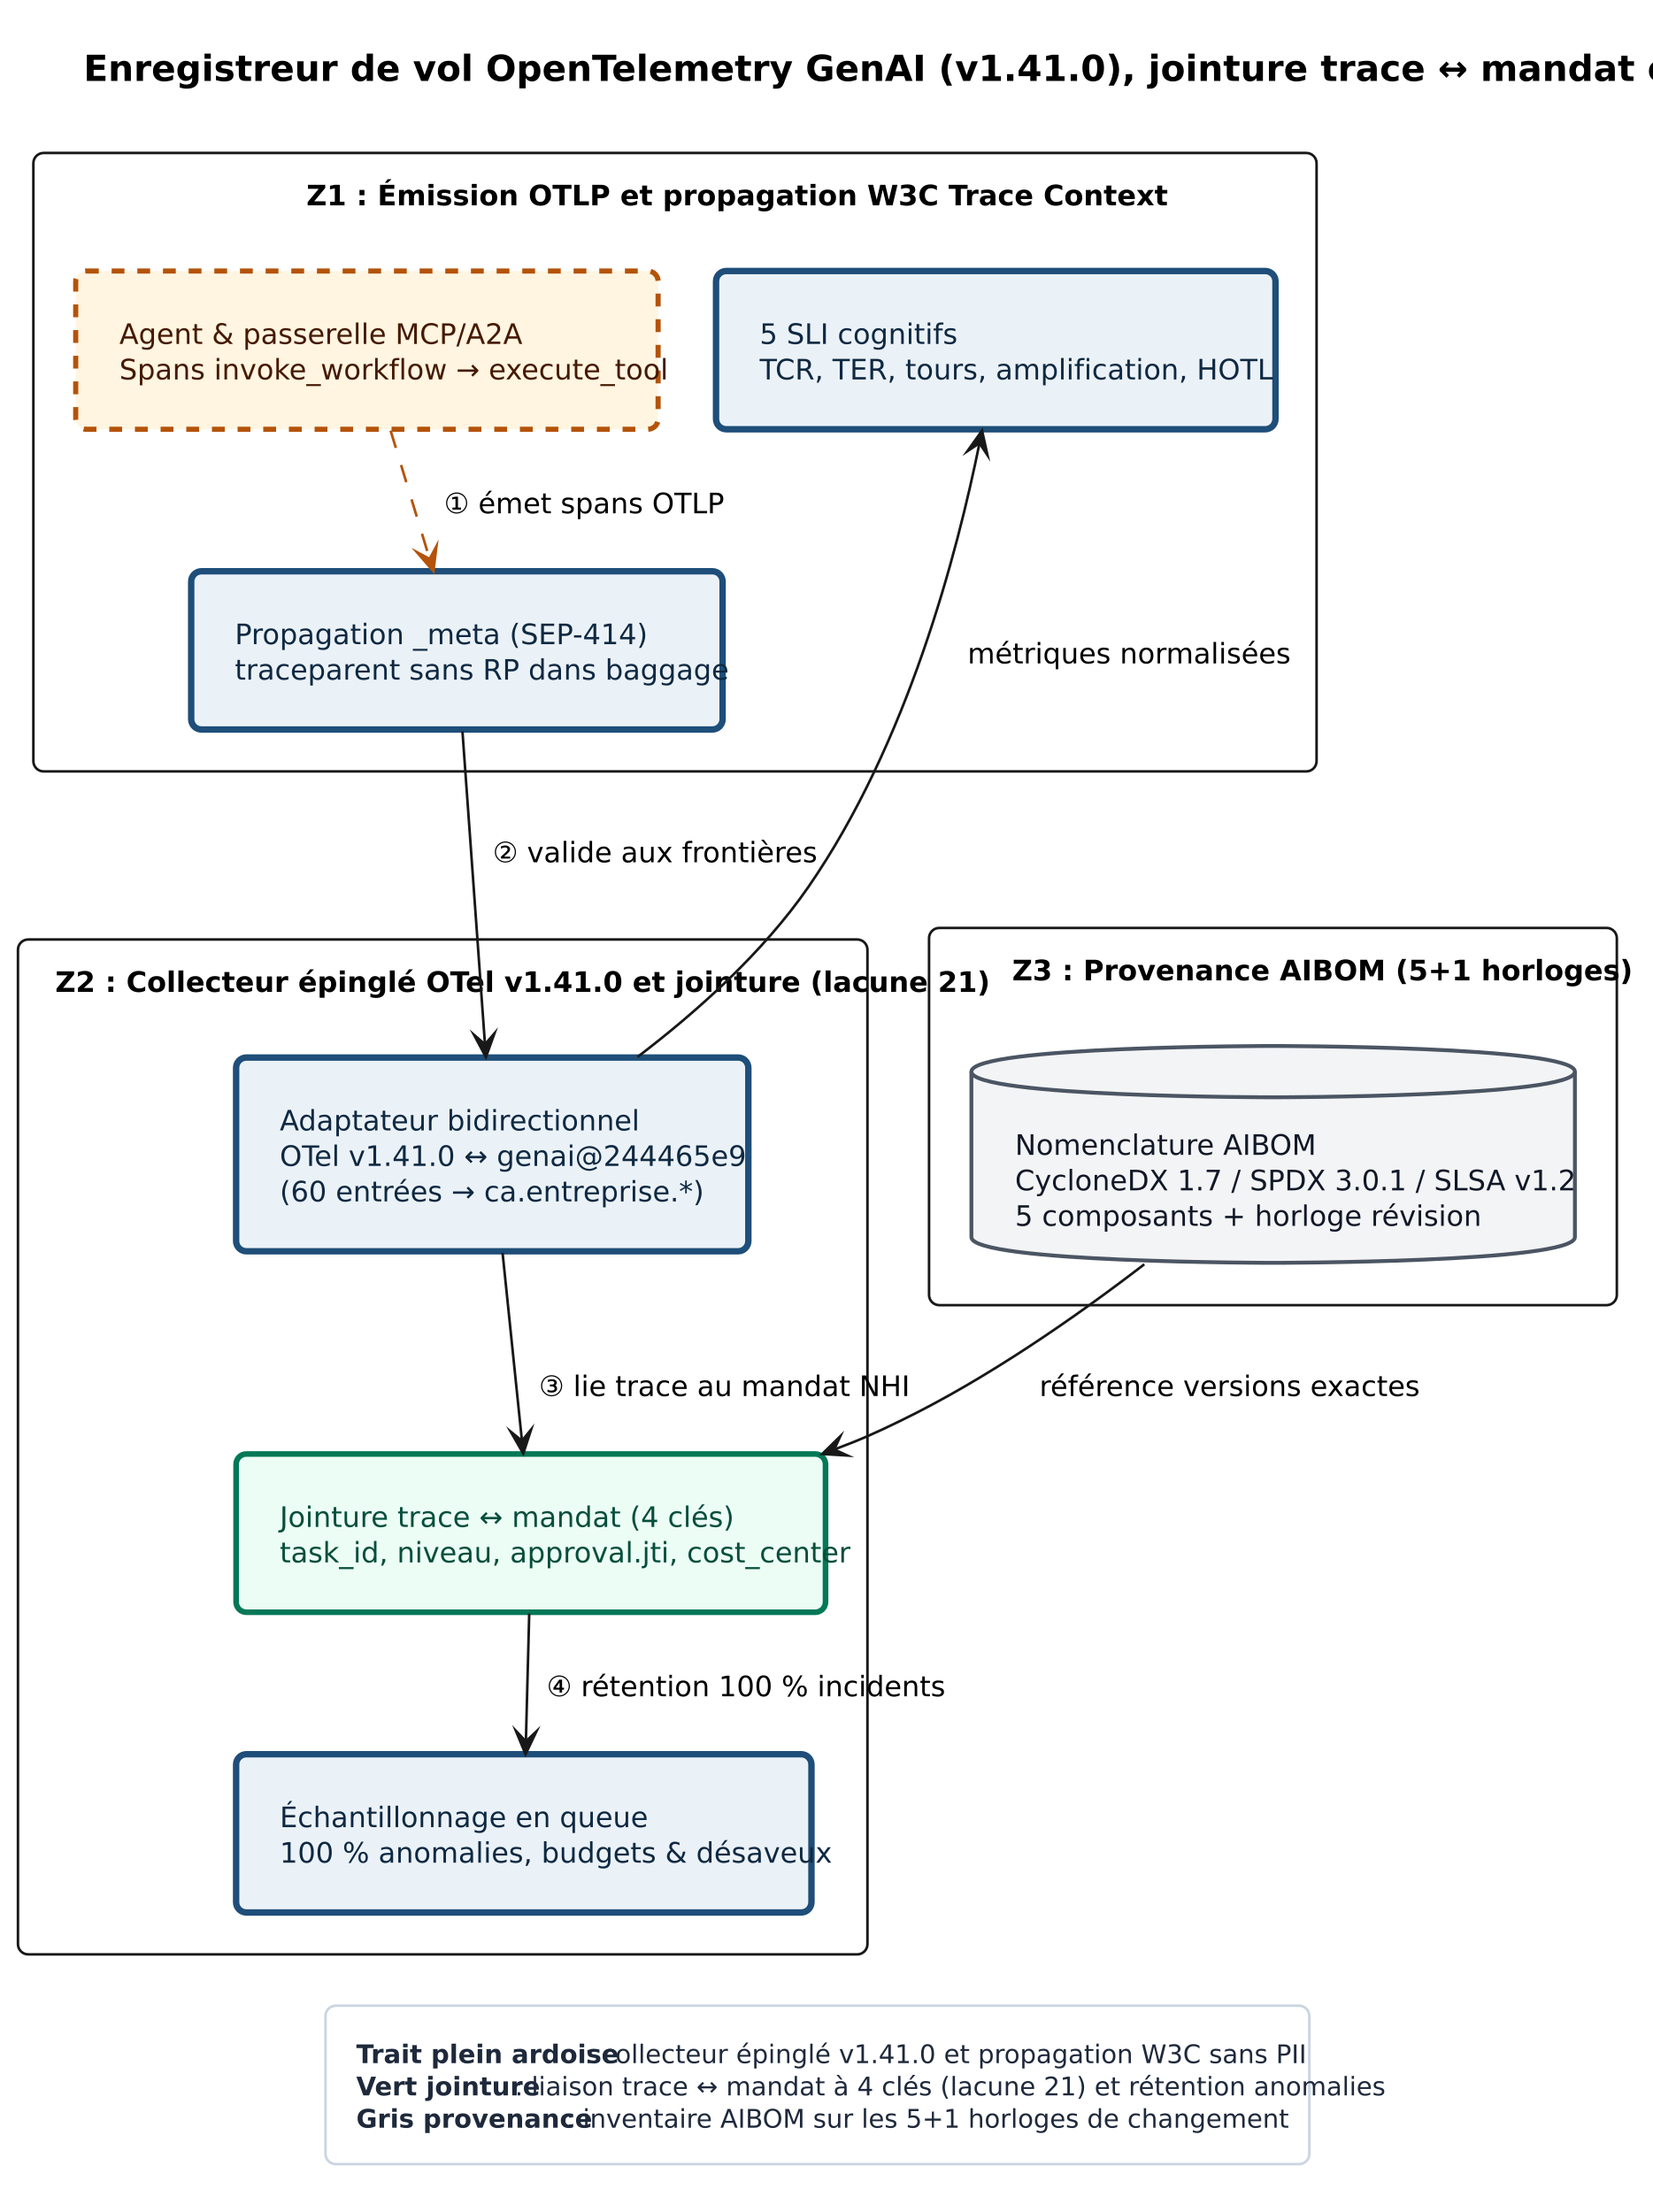
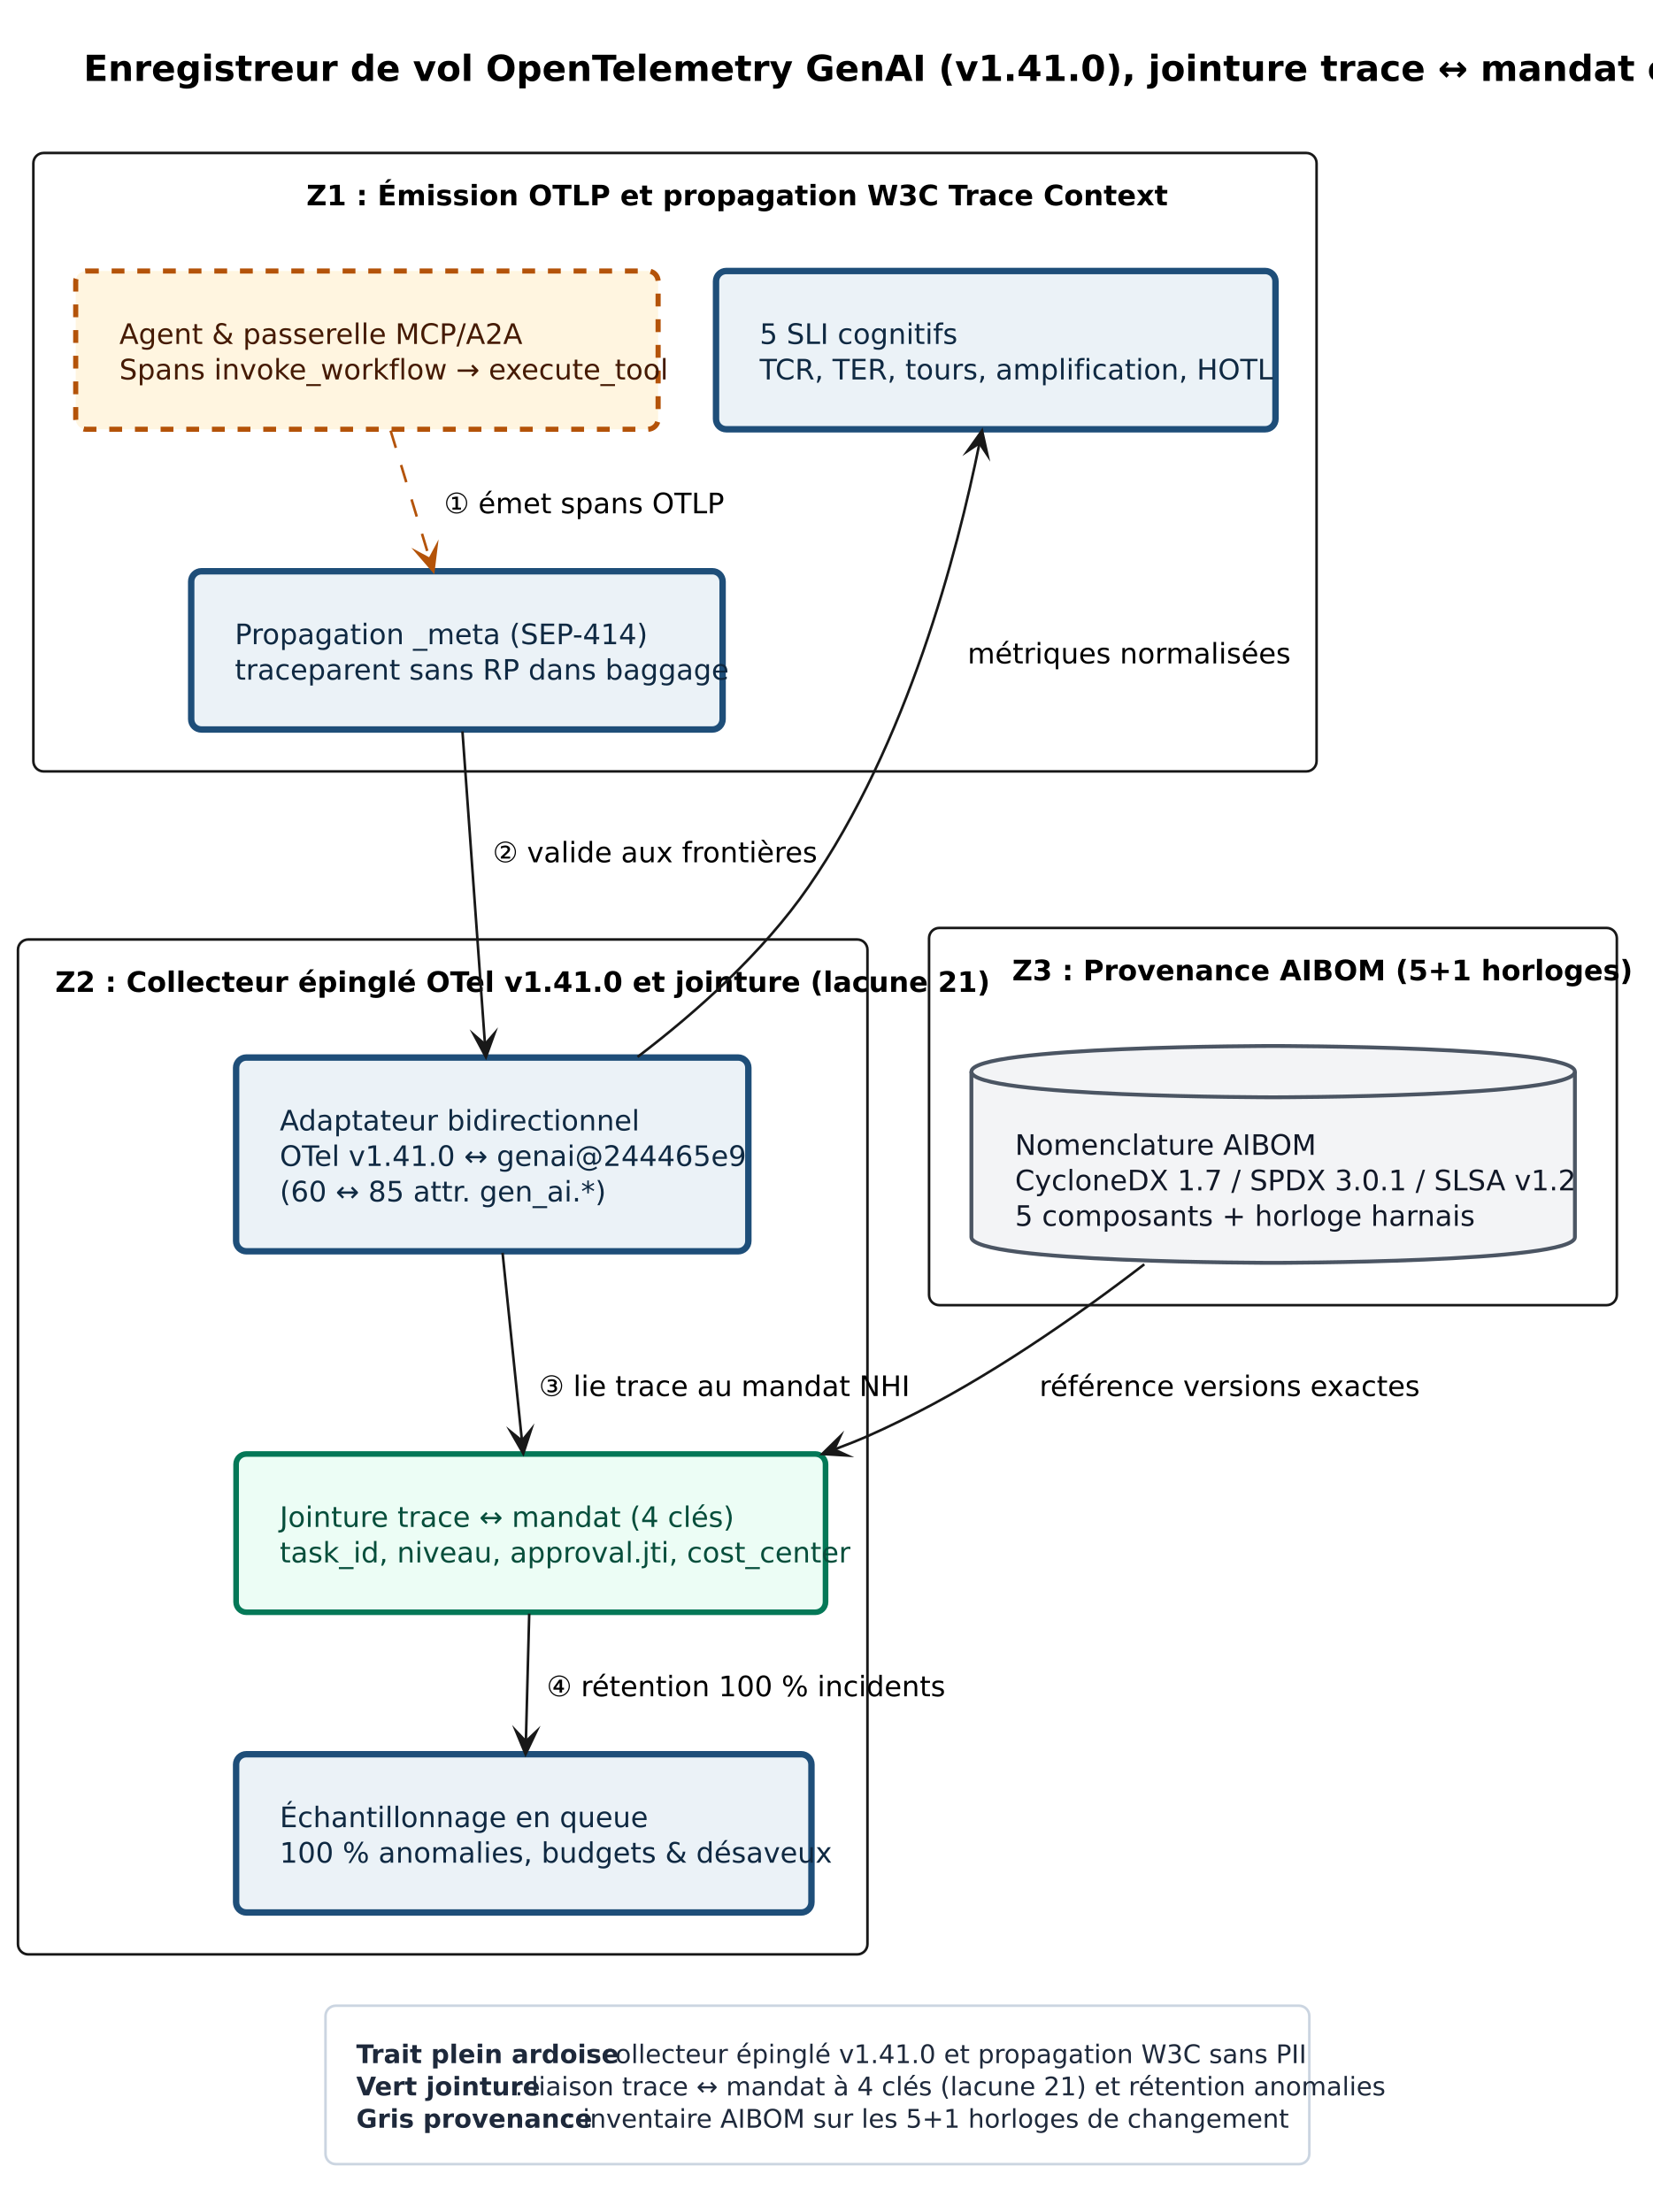
<svg xmlns="http://www.w3.org/2000/svg" version="1.1" data-diagram-type="DESCRIPTION" style="width:644px;height:862px;background:#FFFFFF;" width="644px" height="862px" viewBox="0 0 644 862" zoomAndPan="magnify" preserveAspectRatio="none" contentStyleType="text/css">
  <defs />
  <g font-family="sans-serif" lengthAdjust="spacing">
    <g class="title" data-source-line="60">
      <text x="32.563" y="31.533" fill="#000" font-size="14" textLength="571.874" font-weight="700" font-family="'DejaVu Sans'">Enregistreur de vol OpenTelemetry GenAI (v1.41.0), jointure trace ↔ mandat et AIBOM</text>
    </g>
    <g class="cluster" data-qualified-name="Z1 . .mission OTLP et propagation W3C Trace Context" id="ent0001" data-source-line="61">
      <rect x="13" y="59.609" width="500" height="241" fill="none" style="stroke:#181818;stroke-width:1;" rx="4" ry="4" />
      <text x="119.372" y="80.028" fill="#000" font-size="11" textLength="287.257" font-weight="700" font-family="'DejaVu Sans'">Z1 : Émission OTLP et propagation W3C Trace Context</text>
    </g>
    <g class="cluster" data-qualified-name="Z2 . Collecteur .pingl. OTel v1.41.0 et jointure .lacune 21." id="ent0005" data-source-line="66">
      <rect x="7" y="366.109" width="331" height="395.5" fill="none" style="stroke:#181818;stroke-width:1;" rx="4" ry="4" />
      <text x="21.513" y="386.528" fill="#000" font-size="11" textLength="301.974" font-weight="700" font-family="'DejaVu Sans'">Z2 : Collecteur épinglé OTel v1.41.0 et jointure (lacune 21)</text>
    </g>
    <g class="cluster" data-qualified-name="Z3 . Provenance AIBOM .5.1 horloges." id="ent0009" data-source-line="71">
      <rect x="362" y="361.609" width="268" height="147" fill="none" style="stroke:#181818;stroke-width:1;" rx="4" ry="4" />
      <text x="394.379" y="382.028" fill="#000" font-size="11" textLength="203.242" font-weight="700" font-family="'DejaVu Sans'">Z3 : Provenance AIBOM (5+1 horloges)</text>
    </g>
    <g class="entity" data-qualified-name="Z1 . .mission OTLP et propagation W3C Trace Context.AGT" id="ent0002" data-source-line="62">
      <rect x="29.5" y="105.609" width="226.93" height="61.672" fill="#FFF5E0" style="stroke:#B45309;stroke-width:2;stroke-dasharray:5,5;" rx="4" ry="4" />
      <text x="46.5" y="134.028" fill="#451A03" font-size="11" textLength="143.682" font-family="'DejaVu Sans'">Agent &amp; passerelle MCP/A2A</text>
      <text x="46.5" y="147.864" fill="#451A03" font-size="11" textLength="192.93" font-family="'DejaVu Sans'">Spans invoke_workflow → execute_tool</text>
    </g>
    <g class="entity" data-qualified-name="Z1 . .mission OTLP et propagation W3C Trace Context.META" id="ent0003" data-source-line="63">
      <rect x="74.5" y="222.609" width="207.062" height="61.672" fill="#EBF2F7" style="stroke:#1E4E79;stroke-width:2.5;" rx="4" ry="4" />
      <text x="91.5" y="251.028" fill="#0F2942" font-size="11" textLength="147.361" font-family="'DejaVu Sans'">Propagation _meta (SEP-414)</text>
      <text x="91.5" y="264.864" fill="#0F2942" font-size="11" textLength="173.062" font-family="'DejaVu Sans'">traceparent sans RP dans baggage</text>
    </g>
    <g class="entity" data-qualified-name="Z1 . .mission OTLP et propagation W3C Trace Context.SLI" id="ent0004" data-source-line="64">
      <rect x="279" y="105.609" width="217.987" height="61.672" fill="#EBF2F7" style="stroke:#1E4E79;stroke-width:2.5;" rx="4" ry="4" />
      <text x="296" y="134.028" fill="#0F2942" font-size="11" textLength="69.094" font-family="'DejaVu Sans'">5 SLI cognitifs</text>
      <text x="296" y="147.864" fill="#0F2942" font-size="11" textLength="183.987" font-family="'DejaVu Sans'">TCR, TER, tours, amplification, HOTL</text>
    </g>
    <g class="entity" data-qualified-name="Z2 . Collecteur .pingl. OTel v1.41.0 et jointure .lacune 21..COL" id="ent0006" data-source-line="67">
      <rect x="92" y="412.109" width="199.591" height="75.508" fill="#EBF2F7" style="stroke:#1E4E79;stroke-width:2.5;" rx="4" ry="4" />
      <text x="109" y="440.528" fill="#0F2942" font-size="11" textLength="121.693" font-family="'DejaVu Sans'">Adaptateur bidirectionnel</text>
      <text x="109" y="454.364" fill="#0F2942" font-size="11" textLength="165.591" font-family="'DejaVu Sans'">OTel v1.41.0 ↔ genai@244465e9</text>
-       <text x="109" y="468.2" fill="#0F2942" font-size="11" textLength="145.836" font-family="'DejaVu Sans'">(60 entrées → ca.entreprise.*)</text>
+       <text x="109" y="468.2" fill="#0F2942" font-size="11" textLength="112.82" font-family="'DejaVu Sans'">(60 ↔ 85 attr. gen_ai.*)</text>
    </g>
    <g class="entity" data-qualified-name="Z2 . Collecteur .pingl. OTel v1.41.0 et jointure .lacune 21..JOIN" id="ent0007" data-source-line="68">
      <rect x="92" y="566.609" width="229.664" height="61.672" fill="#ECFDF5" style="stroke:#047857;stroke-width:2.2;" rx="4" ry="4" />
      <text x="109" y="595.028" fill="#064E3B" font-size="11" textLength="158.044" font-family="'DejaVu Sans'">Jointure trace ↔ mandat (4 clés)</text>
      <text x="109" y="608.864" fill="#064E3B" font-size="11" textLength="195.664" font-family="'DejaVu Sans'">task_id, niveau, approval.jti, cost_center</text>
    </g>
    <g class="entity" data-qualified-name="Z2 . Collecteur .pingl. OTel v1.41.0 et jointure .lacune 21..TAIL" id="ent0008" data-source-line="69">
      <rect x="92" y="683.609" width="224.18" height="61.672" fill="#EBF2F7" style="stroke:#1E4E79;stroke-width:2.5;" rx="4" ry="4" />
      <text x="109" y="712.028" fill="#0F2942" font-size="11" textLength="127.22" font-family="'DejaVu Sans'">Échantillonnage en queue</text>
      <text x="109" y="725.864" fill="#0F2942" font-size="11" textLength="190.18" font-family="'DejaVu Sans'">100 % anomalies, budgets &amp; désaveux</text>
    </g>
    <g class="entity" data-qualified-name="Z3 . Provenance AIBOM .5.1 horloges..AIBOM" id="ent0010" data-source-line="72">
      <path d="M378.5,417.609 C378.5,407.609 496.079,407.609 496.079,407.609 C496.079,407.609 613.658,407.609 613.658,417.609 L613.658,482.117 C613.658,492.117 496.079,492.117 496.079,492.117 C496.079,492.117 378.5,492.117 378.5,482.117 L378.5,417.609" style="stroke:#4B5563;stroke-width:1.5;" fill="#F3F4F6" />
      <path d="M378.5,417.609 C378.5,427.609 496.079,427.609 496.079,427.609 C496.079,427.609 613.658,427.609 613.658,417.609" style="stroke:#4B5563;stroke-width:1.5;" fill="none" />
      <text x="395.5" y="450.028" fill="#111827" font-size="11" textLength="106.981" font-family="'DejaVu Sans'">Nomenclature AIBOM</text>
      <text x="395.5" y="463.864" fill="#111827" font-size="11" textLength="201.158" font-family="'DejaVu Sans'">CycloneDX 1.7 / SPDX 3.0.1 / SLSA v1.2</text>
-       <text x="395.5" y="477.7" fill="#111827" font-size="11" textLength="158.673" font-family="'DejaVu Sans'">5 composants + horloge révision</text>
+       <text x="395.5" y="477.7" fill="#111827" font-size="11" textLength="156.847" font-family="'DejaVu Sans'">5 composants + horloge harnais</text>
    </g>
    <g class="link" data-entity-1="ent0002" data-entity-2="ent0003" id="lnk11" data-source-line="74" data-link-type="dependency">
      <path d="M152.2,167.819 C157.34,184.729 162.273,200.946 167.413,217.816" style="stroke:#B45309;stroke-width:1;stroke-dasharray:7,7;" fill="none" id="AGT-to-META" />
      <polygon points="168.87,222.599,170.073,212.824,167.413,217.816,162.421,215.156,168.87,222.599" fill="#B45309" style="stroke:#B45309;stroke-width:1;stroke-linejoin:miter;stroke-miterlimit:10;" />
      <text x="173" y="200.028" fill="#000" font-size="11" textLength="101.181" font-family="'DejaVu Sans'">① émet spans OTLP</text>
    </g>
    <g class="link" data-entity-1="ent0003" data-entity-2="ent0006" id="lnk12" data-source-line="75" data-link-type="dependency">
      <path d="M180.19,284.999 C182.66,319.299 186.31,370.112 188.97,406.962" style="stroke:#181818;stroke-width:1;" fill="none" id="META-to-COL" />
      <polygon points="189.33,411.949,192.672,402.685,188.97,406.962,184.692,403.261,189.33,411.949" fill="#181818" style="stroke:#181818;stroke-width:1;stroke-linejoin:miter;stroke-miterlimit:10;" />
      <text x="192" y="336.028" fill="#000" font-size="11" textLength="110.972" font-family="'DejaVu Sans'">② valide aux frontières</text>
    </g>
    <g class="link" data-entity-1="ent0006" data-entity-2="ent0004" id="lnk13" data-source-line="76" data-link-type="dependency">
      <path d="M248.42,411.879 C271.7,394.149 297.32,371.209 315,345.609 C353.82,289.399 373.006,215.35 381.656,172.7" style="stroke:#181818;stroke-width:1;" fill="none" id="COL-to-SLI" />
      <polygon points="382.65,167.799,376.941,175.825,381.656,172.7,384.781,177.415,382.65,167.799" fill="#181818" style="stroke:#181818;stroke-width:1;stroke-linejoin:miter;stroke-miterlimit:10;" />
      <text x="377" y="258.528" fill="#000" font-size="11" textLength="110.655" font-family="'DejaVu Sans'">métriques normalisées</text>
    </g>
    <g class="link" data-entity-1="ent0006" data-entity-2="ent0007" id="lnk14" data-source-line="77" data-link-type="dependency">
      <path d="M195.82,488.199 C198.32,512.449 201.038,538.746 203.378,561.466" style="stroke:#181818;stroke-width:1;" fill="none" id="COL-to-JOIN" />
      <polygon points="203.89,566.439,206.947,557.077,203.378,561.466,198.989,557.897,203.89,566.439" fill="#181818" style="stroke:#181818;stroke-width:1;stroke-linejoin:miter;stroke-miterlimit:10;" />
      <text x="210" y="544.028" fill="#000" font-size="11" textLength="128.084" font-family="'DejaVu Sans'">③ lie trace au mandat NHI</text>
    </g>
    <g class="link" data-entity-1="ent0010" data-entity-2="ent0007" id="lnk15" data-source-line="78" data-link-type="dependency">
      <path d="M445.87,492.689 C419.05,513.299 384.68,537.219 351,553.609 C341.26,558.349 335.584,560.931 325.054,564.861" style="stroke:#181818;stroke-width:1;" fill="none" id="AIBOM-to-JOIN" />
      <polygon points="320.37,566.609,330.201,567.21,325.054,564.861,327.403,559.715,320.37,566.609" fill="#181818" style="stroke:#181818;stroke-width:1;stroke-linejoin:miter;stroke-miterlimit:10;" />
      <text x="405" y="544.028" fill="#000" font-size="11" textLength="131.452" font-family="'DejaVu Sans'">référence versions exactes</text>
    </g>
    <g class="link" data-entity-1="ent0007" data-entity-2="ent0008" id="lnk16" data-source-line="79" data-link-type="dependency">
      <path d="M206.21,628.819 C205.77,645.729 205.35,661.731 204.91,678.601" style="stroke:#181818;stroke-width:1;" fill="none" id="JOIN-to-TAIL" />
      <polygon points="204.78,683.599,209.013,674.707,204.91,678.601,201.016,674.498,204.78,683.599" fill="#181818" style="stroke:#181818;stroke-width:1;stroke-linejoin:miter;stroke-miterlimit:10;" />
      <text x="213" y="661.028" fill="#000" font-size="11" textLength="136.055" font-family="'DejaVu Sans'">④ rétention 100 % incidents</text>
    </g>
    <g class="legend" data-source-line="80">
      <rect x="126.83" y="781.609" width="383.341" height="61.734" fill="none" style="stroke:#CBD5E1;stroke-width:1;" rx="4" ry="4" />
      <text x="138.83" y="803.99" fill="#1E293B" font-size="10" textLength="86.133" font-weight="700" font-family="'DejaVu Sans'">Trait plein ardoise</text>
      <text x="227.741" y="803.99" fill="#1E293B" font-size="10" textLength="249.59" font-family="'DejaVu Sans'">: collecteur épinglé v1.41.0 et propagation W3C sans PII</text>
      <text x="138.83" y="816.568" fill="#1E293B" font-size="10" textLength="58.896" font-weight="700" font-family="'DejaVu Sans'">Vert jointure</text>
      <text x="200.504" y="816.568" fill="#1E293B" font-size="10" textLength="297.666" font-family="'DejaVu Sans'">: liaison trace ↔ mandat à 4 clés (lacune 21) et rétention anomalies</text>
      <text x="138.83" y="829.146" fill="#1E293B" font-size="10" textLength="78.921" font-weight="700" font-family="'DejaVu Sans'">Gris provenance</text>
      <text x="220.529" y="829.146" fill="#1E293B" font-size="10" textLength="248.75" font-family="'DejaVu Sans'">: inventaire AIBOM sur les 5+1 horloges de changement</text>
    </g>
  </g>
</svg>
